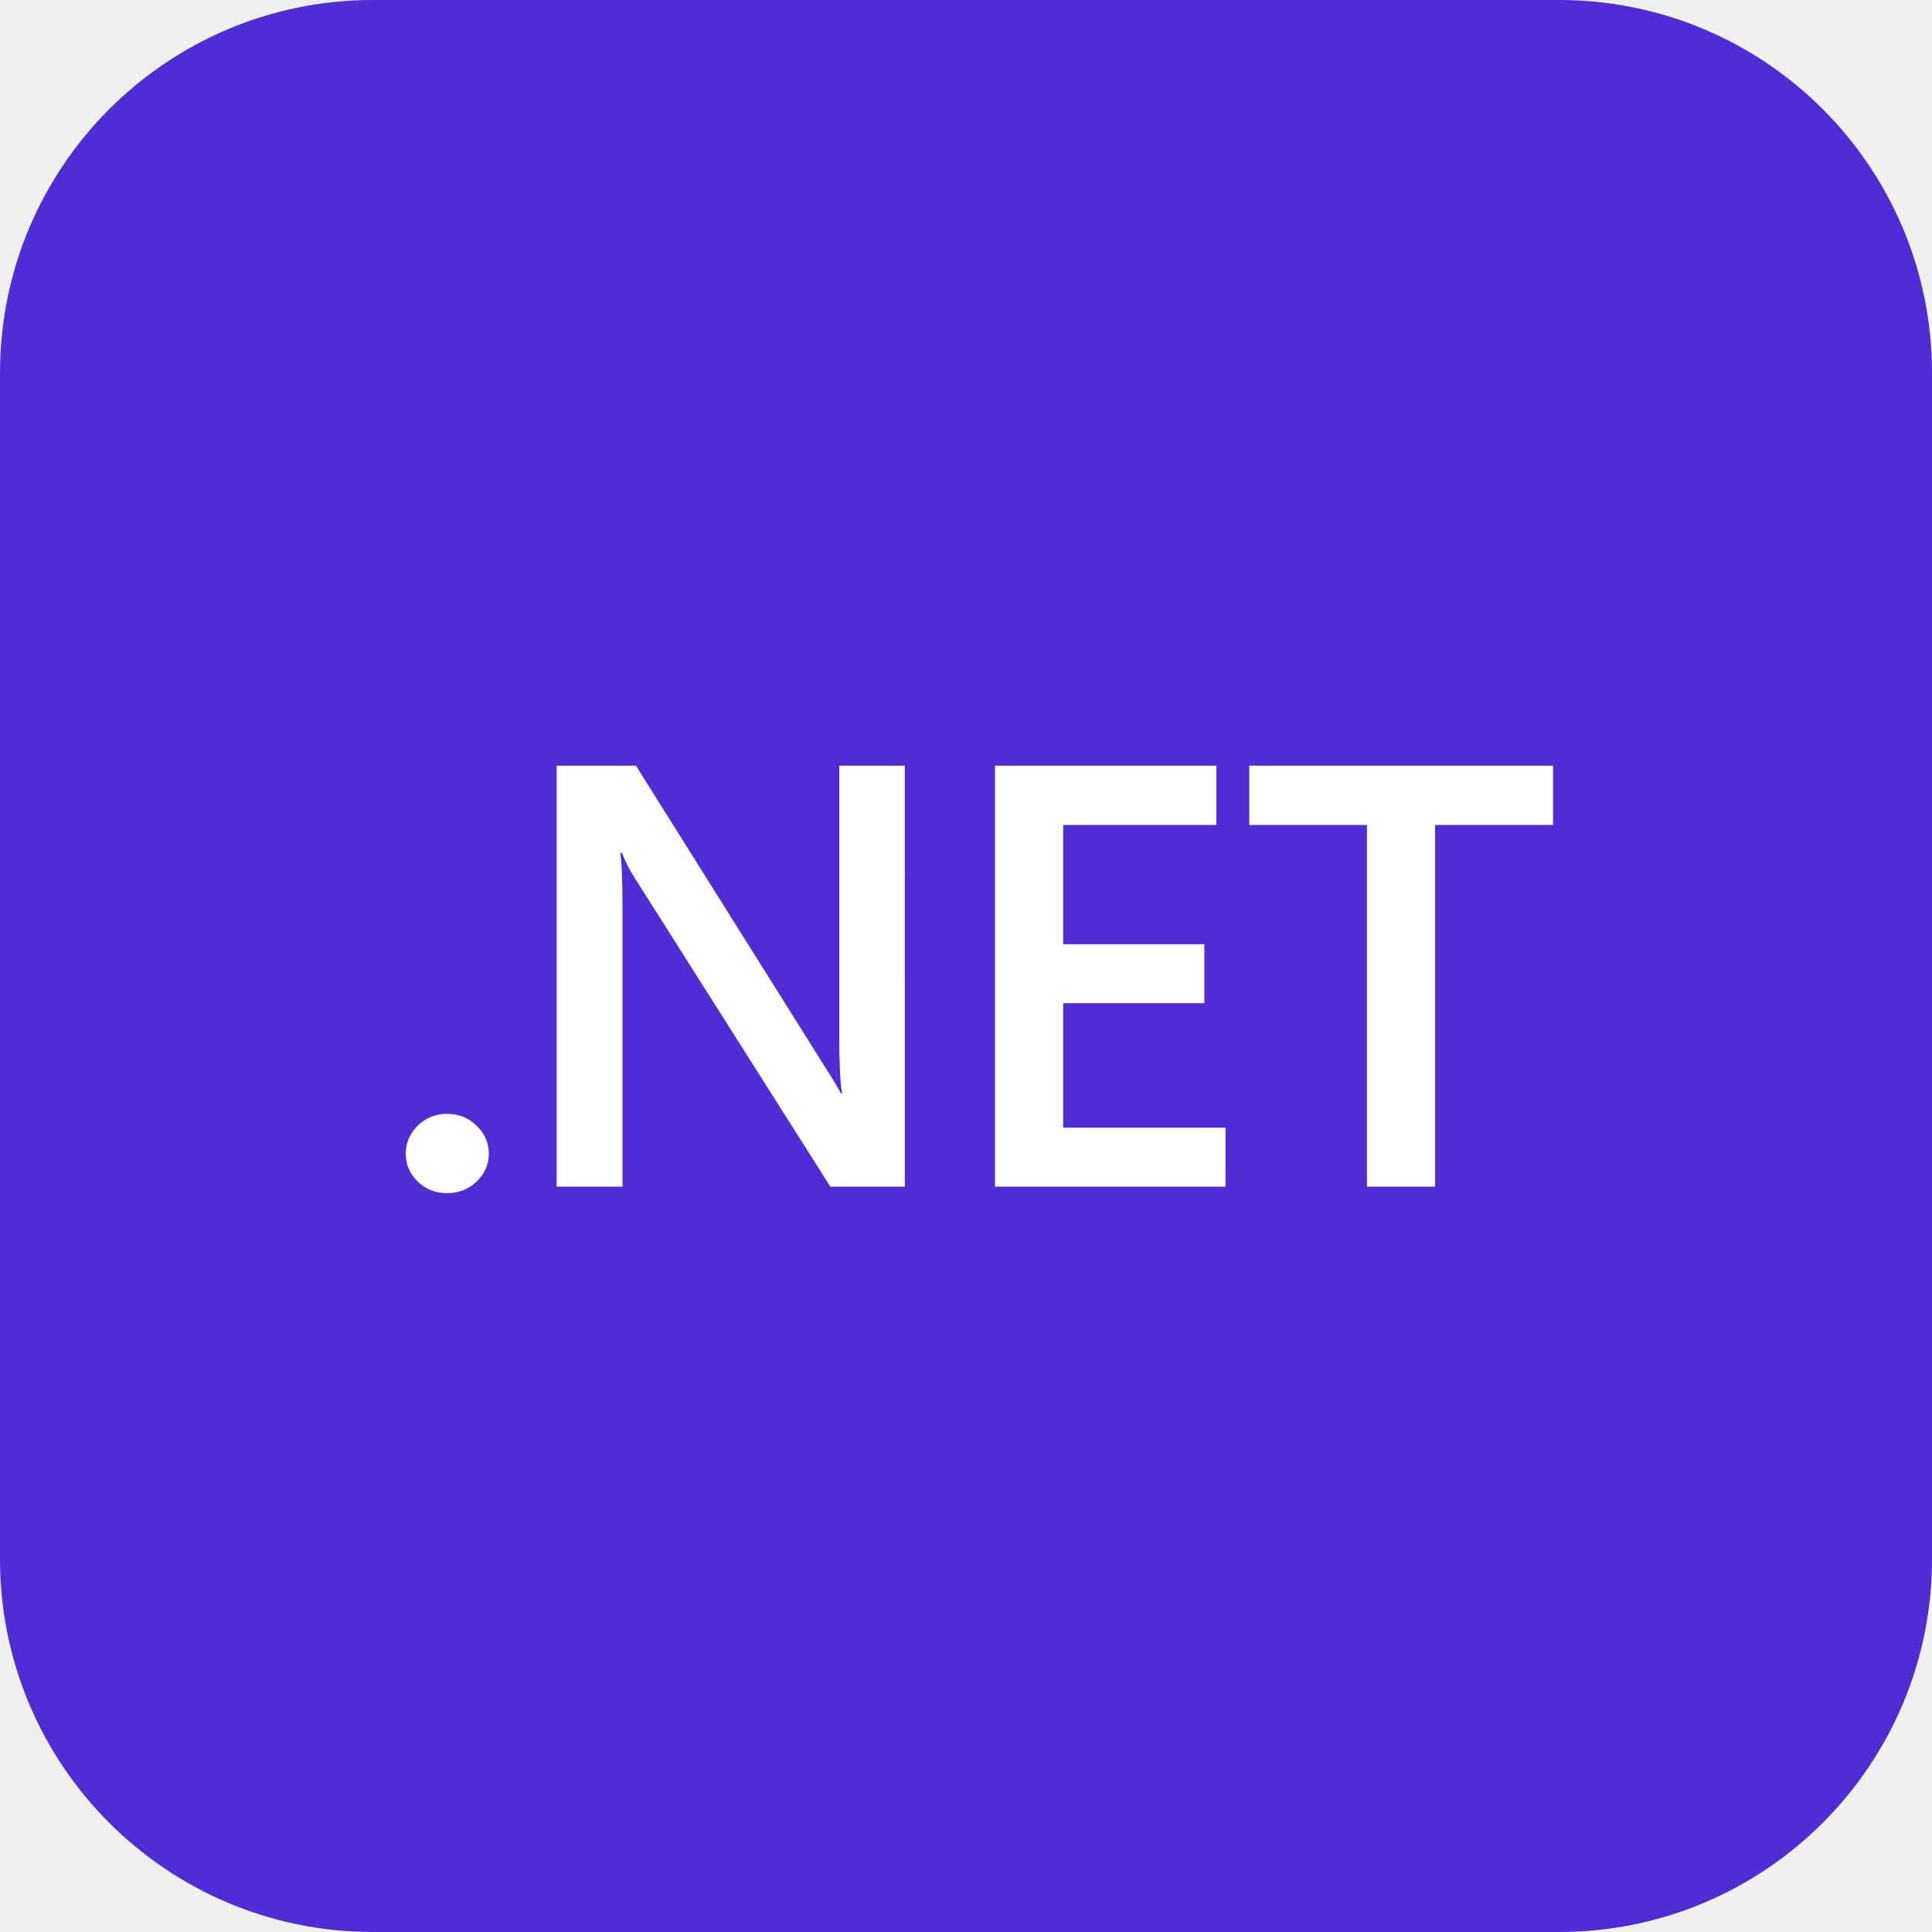
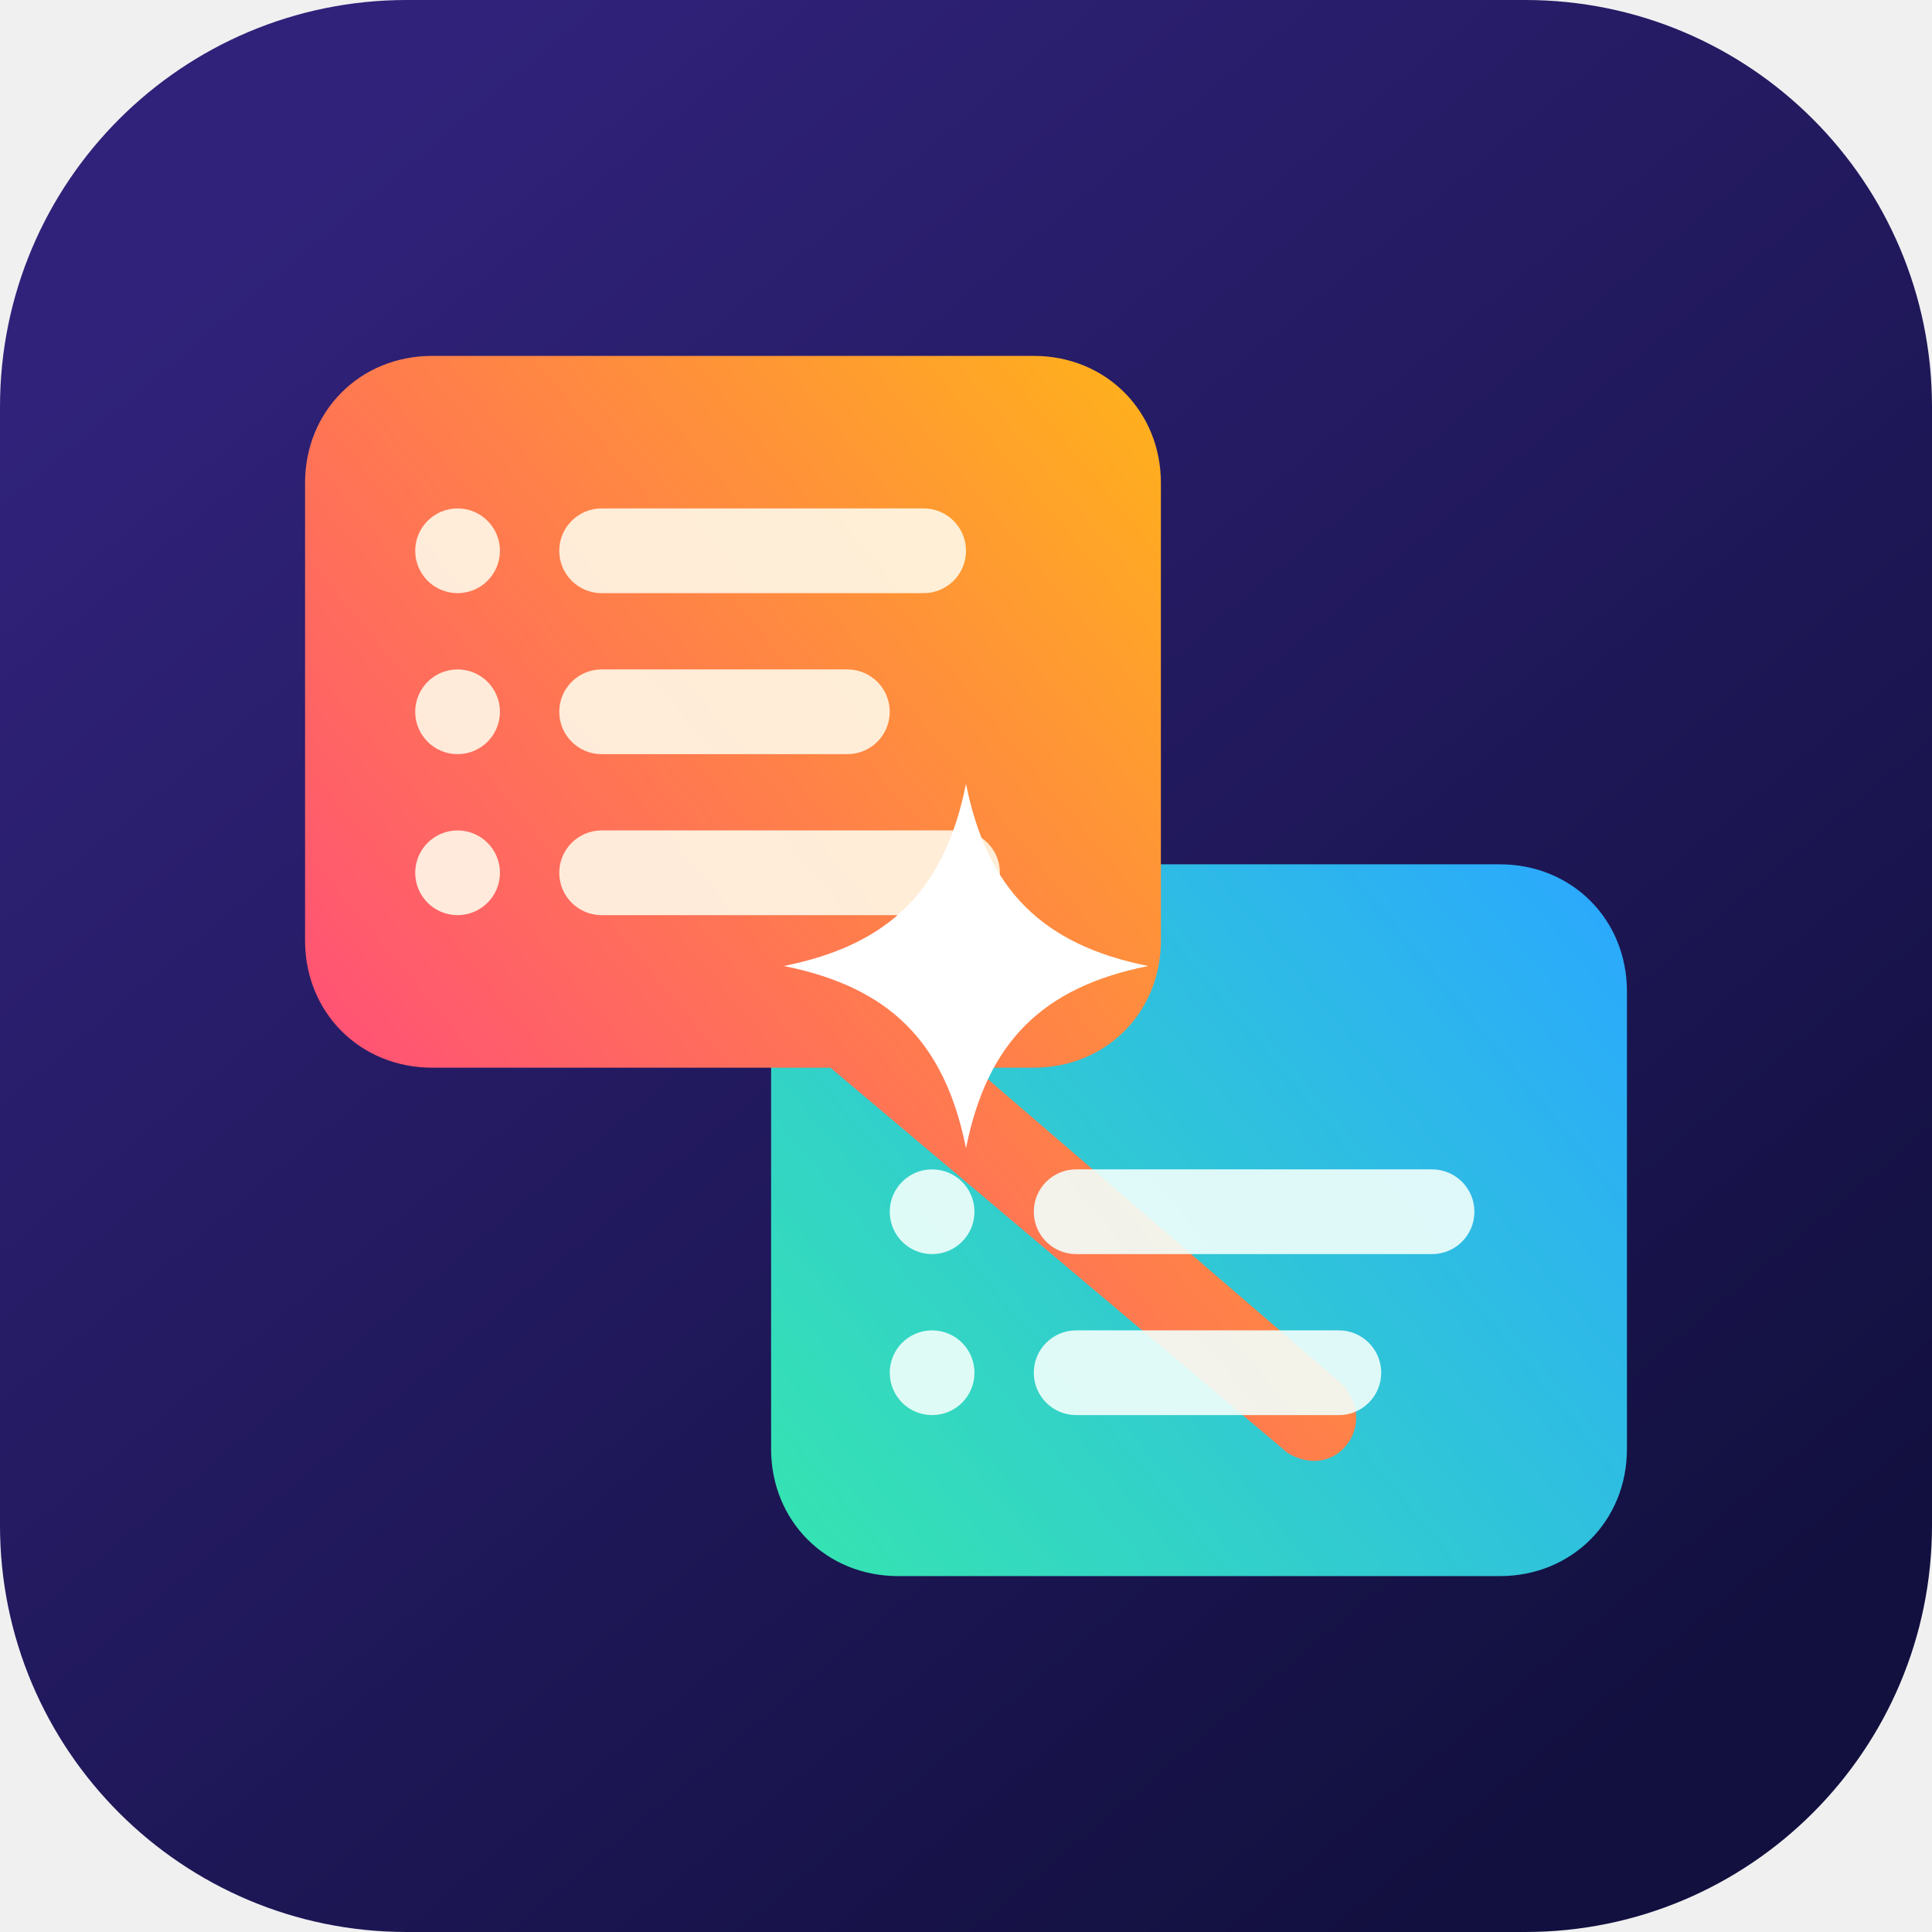
<svg xmlns="http://www.w3.org/2000/svg" width="456" height="456" viewBox="0 0 456 456">
-   <rect width="456" height="456" rx="88" fill="#512BD4" />
-   <g fill="#FFFFFF">
-     <path d="m105.5 281.609c-2.703 0-5.001-.9-6.893-2.702-1.892-1.848-2.838-4.042-2.838-6.582 0-2.587.946-4.804 2.838-6.652 1.892-1.848 4.19-2.772 6.893-2.772 2.748 0 5.068.924 6.96 2.772 1.937 1.848 2.906 4.064 2.906 6.652 0 2.54-.968 4.734-2.906 6.582-1.892 1.802-4.212 2.702-6.96 2.702Z" />
-     <path d="M213.561 280.084h-17.571l-46.291-73.03c-1.171-1.848-2.14-3.765-2.906-5.751h-.406c.361 2.125.541 6.675.541 13.65v65.132h-15.543v-99.36h18.719l44.737 71.298c1.892 2.957 3.109 4.989 3.649 6.098h.27c-.45-2.632-.676-7.09-.676-13.373v-64.023h15.476Z" />
-     <path d="M289.251 280.084h-54.401v-99.36h52.238v13.997h-36.154v28.131h33.316v13.927h-33.316v29.378h38.316Z" />
-     <path d="M366.565 194.721H338.722v85.363h-16.084v-85.363h-27.775v-13.997h71.701Z" />
+   <defs>
+     <linearGradient id="background" x1="72" y1="42" x2="384" y2="414" gradientUnits="userSpaceOnUse">
+       <stop stop-color="#30227A" />
+       <stop offset="1" stop-color="#12103F" />
+     </linearGradient>
+     <linearGradient id="source" x1="72" y1="252" x2="274" y2="84" gradientUnits="userSpaceOnUse">
+       <stop stop-color="#FF4F78" />
+       <stop offset="1" stop-color="#FFB31A" />
+     </linearGradient>
+     <linearGradient id="target" x1="182" y1="372" x2="384" y2="204" gradientUnits="userSpaceOnUse">
+       <stop stop-color="#36E5AF" />
+       <stop offset="1" stop-color="#2AA7FF" />
+     </linearGradient>
+   </defs>
+   <rect width="456" height="456" rx="96" fill="url(#background)" />
+   <path d="M226 204H354C371 204 384 217 384 234V342C384 359 371 372 354 372H212C195 372 182 359 182 342V234C182 222 189 211 199 206L140 147C131 138 141 123 153 130L226 204Z" fill="url(#target)" />
+   <path d="M102 84H244C261 84 274 97 274 114V222C274 239 261 252 244 252H230L316 326C326 335 316 350 304 343L196 252H102C85 252 72 239 72 222V114C72 97 85 84 102 84Z" fill="url(#source)" />
+   <g fill="#FFF8E8" fill-opacity="0.9">
+     <circle cx="108" cy="130" r="10" />
+     <rect x="132" y="120" width="96" height="20" rx="10" />
+     <circle cx="108" cy="168" r="10" />
+     <rect x="132" y="158" width="78" height="20" rx="10" />
+     <circle cx="108" cy="206" r="10" />
+     <rect x="132" y="196" width="104" height="20" rx="10" />
  </g>
+   <g fill="#F2FFFC" fill-opacity="0.9">
+     <circle cx="220" cy="286" r="10" />
+     <rect x="244" y="276" width="104" height="20" rx="10" />
+     <circle cx="220" cy="324" r="10" />
+     <rect x="244" y="314" width="82" height="20" rx="10" />
+   </g>
+   <path d="M228 185C233 210 246 223 271 228C246 233 233 246 228 271C223 246 210 233 185 228C210 223 223 210 228 185Z" fill="#FFFFFF" />
</svg>
